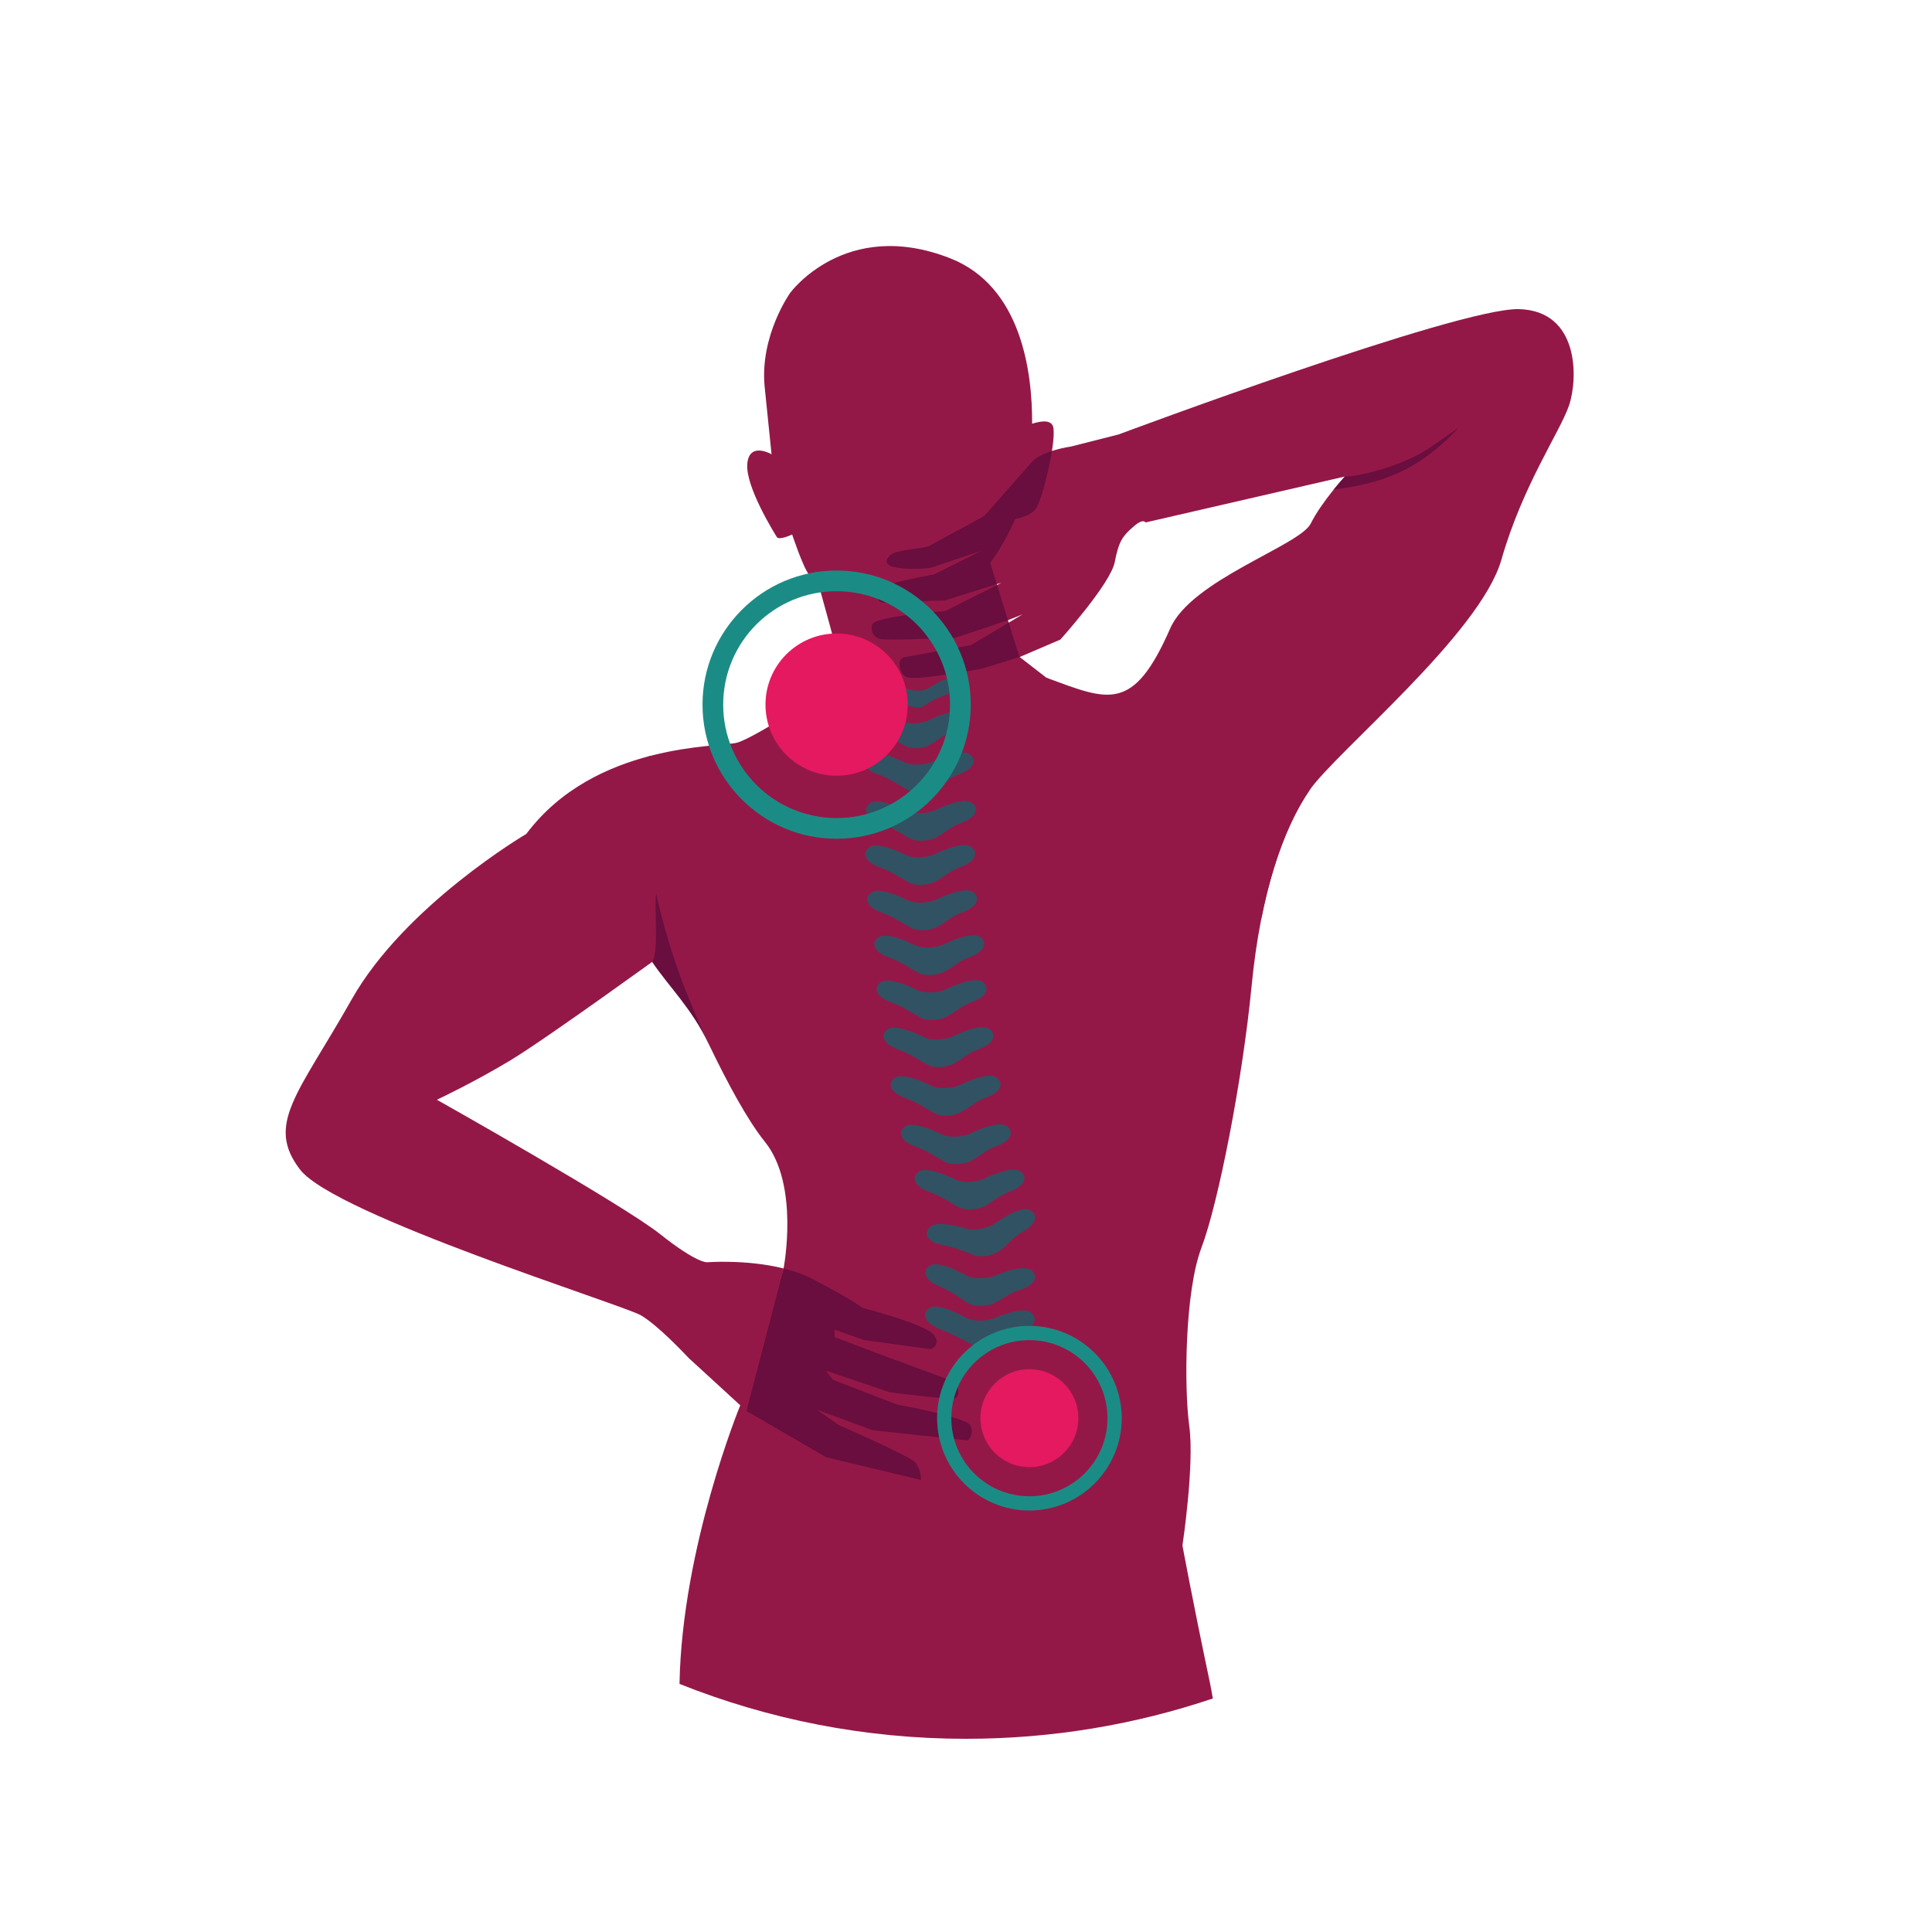
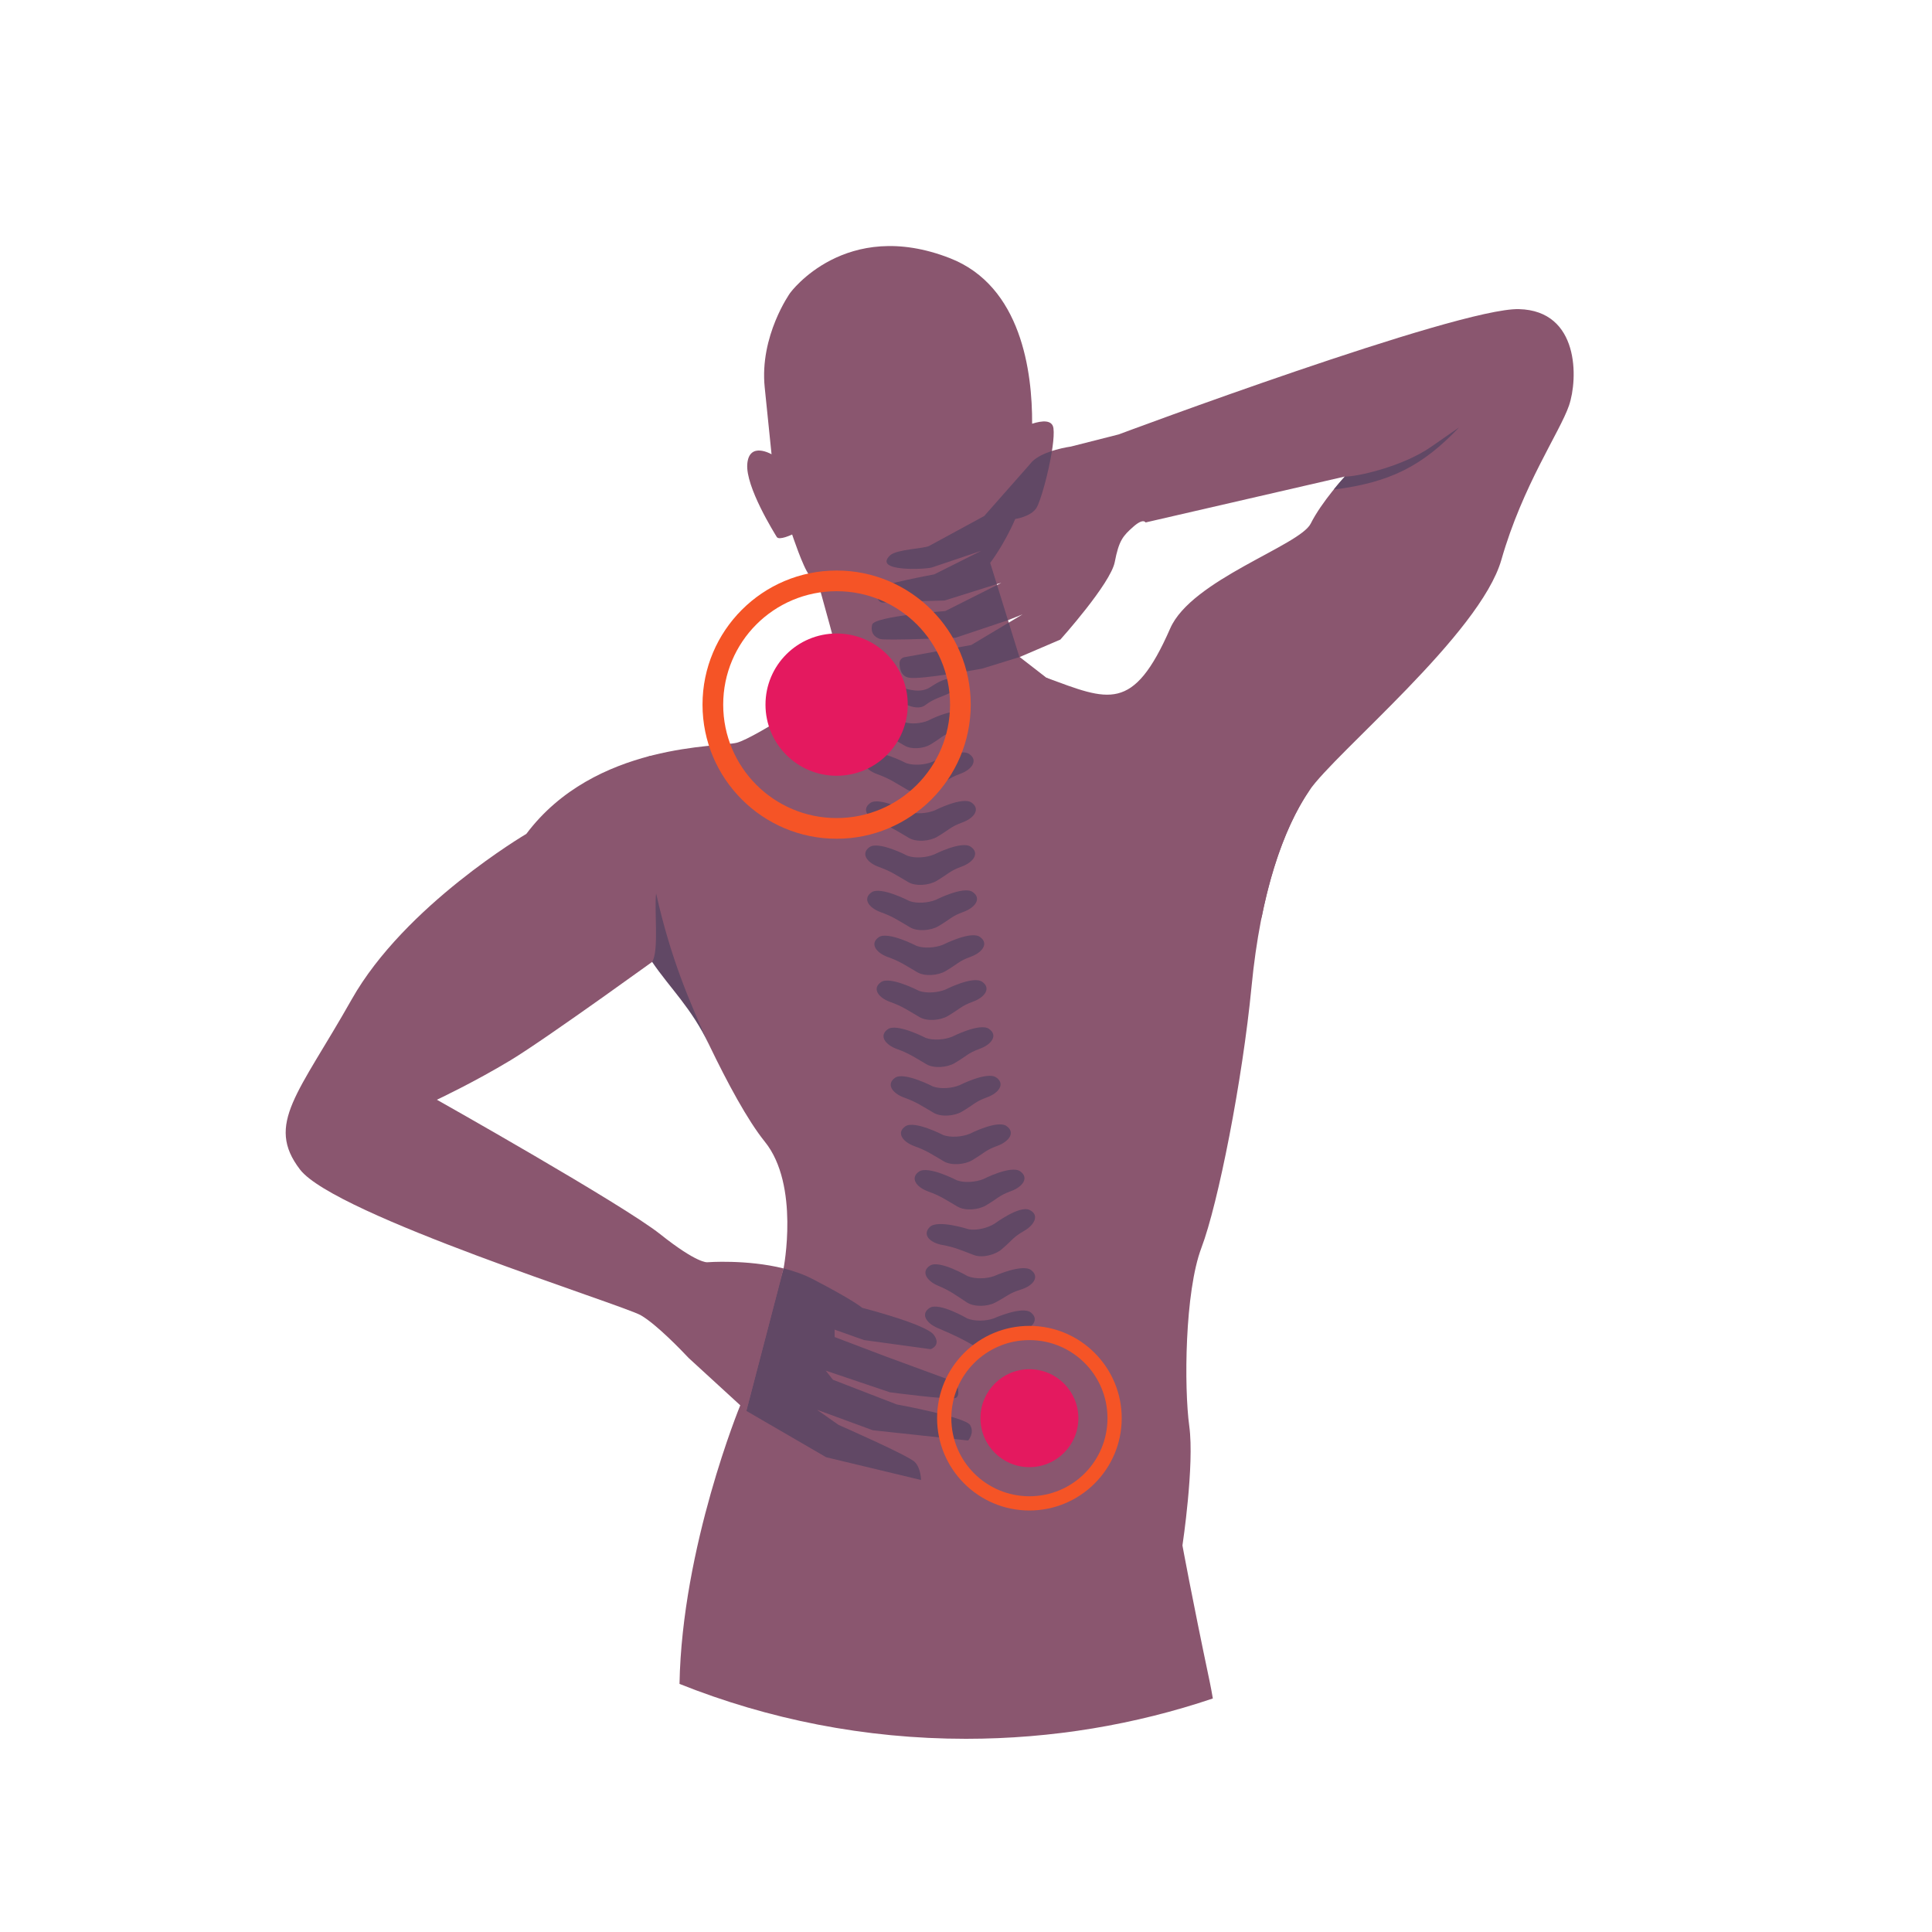
<svg xmlns="http://www.w3.org/2000/svg" width="100%" height="100%" viewBox="0 0 1000 1000" version="1.1" xml:space="preserve" style="fill-rule:evenodd;clip-rule:evenodd;stroke-linejoin:round;stroke-miterlimit:2;">
  <g transform="matrix(1,0,0,1,100,100)">
    <g transform="matrix(1.5625,0,0,1.5625,0,0)">
-       <path d="M181.224,401.523C181.224,401.523 161.902,448.444 161.097,493.815C190.446,505.538 222.466,512 256,512C284.596,512 312.092,507.294 337.771,498.643C337.419,496.583 337.08,494.757 336.758,493.229C330.722,464.551 327.701,447.949 327.701,447.949C327.701,447.949 331.725,421.279 329.966,408.451C328.204,395.622 328.456,363.924 333.991,349.332C339.525,334.742 347.572,293.99 350.593,262.796C353.611,231.602 361.157,210.468 369.713,197.89C378.267,185.315 315.21,164.467 307.162,166.481C299.111,168.492 282.643,160.514 282.643,160.514L273.661,153.553L264.017,122.455C264.017,122.455 268.579,116.569 272.318,107.916C272.318,107.916 277.426,107.192 279.31,104.301C281.197,101.407 285.727,83.672 284.972,77.887C284.593,74.978 281.193,75.314 277.904,76.364C277.993,59.201 274.364,30.796 250.712,21.539C215.992,7.956 197.749,33.03 197.749,33.03C197.749,33.03 187.561,47.246 189.322,64.352C191.082,81.46 191.586,86.488 191.586,86.488C191.586,86.488 184.177,82.145 183.548,89.693C182.919,97.241 192.558,112.621 193.313,113.879C194.068,115.137 198.406,113.06 198.406,113.06C198.406,113.06 201.994,123.876 204.005,126.393C206.018,128.907 207.086,129.412 207.086,129.412C207.086,129.412 214.761,156.389 214.761,159.158C214.761,161.925 186.082,180.538 180.043,182.049C177.08,182.791 165.687,182.805 152.178,186.197C138.668,189.59 146.18,202.929 146.18,202.929C146.18,202.929 151.149,237.77 156.936,251.103C162.722,264.436 177.815,299.905 189.387,314.245C200.957,328.585 195.567,356.183 195.567,356.183L181.224,401.523Z" style="fill:rgb(148,24,71);fill-rule:nonzero;" />
+       <path d="M181.224,401.523C181.224,401.523 161.902,448.444 161.097,493.815C190.446,505.538 222.466,512 256,512C284.596,512 312.092,507.294 337.771,498.643C337.419,496.583 337.08,494.757 336.758,493.229C330.722,464.551 327.701,447.949 327.701,447.949C327.701,447.949 331.725,421.279 329.966,408.451C328.204,395.622 328.456,363.924 333.991,349.332C339.525,334.742 347.572,293.99 350.593,262.796C353.611,231.602 361.157,210.468 369.713,197.89C378.267,185.315 315.21,164.467 307.162,166.481C299.111,168.492 282.643,160.514 282.643,160.514L273.661,153.553L264.017,122.455C264.017,122.455 268.579,116.569 272.318,107.916C272.318,107.916 277.426,107.192 279.31,104.301C281.197,101.407 285.727,83.672 284.972,77.887C284.593,74.978 281.193,75.314 277.904,76.364C277.993,59.201 274.364,30.796 250.712,21.539C215.992,7.956 197.749,33.03 197.749,33.03C197.749,33.03 187.561,47.246 189.322,64.352C191.082,81.46 191.586,86.488 191.586,86.488C191.586,86.488 184.177,82.145 183.548,89.693C182.919,97.241 192.558,112.621 193.313,113.879C194.068,115.137 198.406,113.06 198.406,113.06C198.406,113.06 201.994,123.876 204.005,126.393C206.018,128.907 207.086,129.412 207.086,129.412C207.086,129.412 214.761,156.389 214.761,159.158C214.761,161.925 186.082,180.538 180.043,182.049C177.08,182.791 165.687,182.805 152.178,186.197C138.668,189.59 146.18,202.929 146.18,202.929C146.18,202.929 151.149,237.77 156.936,251.103C162.722,264.436 177.815,299.905 189.387,314.245C200.957,328.585 195.567,356.183 195.567,356.183L181.224,401.523Z" style="fill:#8A566F;fill-rule:nonzero;" />
    </g>
    <g transform="matrix(1.5625,0,0,1.5625,0,0)">
-       <path d="M236.664,219.502C236.664,219.502 227.097,214.518 224.08,216.594C221.065,218.672 223.083,221.718 227.109,223.173C231.138,224.63 232.714,225.784 236.868,228.214C239.347,229.664 243.728,229.291 246.2,227.834C250.343,225.393 250.537,224.538 254.56,223.069C258.582,221.598 260.586,218.55 257.566,216.482C254.541,214.414 245.431,219.059 245.431,219.059C242.924,220.103 239.174,220.395 236.664,219.502ZM225.177,161.596C222.906,163.308 224.903,165.646 228.159,166.405C231.414,167.162 232.748,167.913 236.194,169.411C238.25,170.304 240.759,170.916 242.528,169.565C245.495,167.298 247.77,167.007 250.737,165.504C253.811,163.948 253.757,162.484 252.689,161.528C251.593,160.549 249.375,160.134 244.263,163.565C238.073,167.803 228.148,159.358 225.177,161.596ZM235.515,175.194C235.515,175.194 226.826,170.782 224.123,172.682C221.416,174.585 223.271,177.318 226.922,178.597C230.577,179.874 232.012,180.905 235.788,183.063C238.04,184.346 241.995,183.972 244.214,182.635C247.937,180.39 248.098,179.616 251.719,178.252C255.338,176.89 257.122,174.116 254.371,172.276C251.621,170.434 243.435,174.716 243.435,174.716C241.18,175.678 237.793,175.975 235.515,175.194ZM236.157,188.783C236.157,188.783 226.595,183.802 223.577,185.881C220.563,187.959 222.58,191 226.608,192.454C230.633,193.913 232.213,195.07 236.367,197.5C238.841,198.949 243.228,198.577 245.698,197.117C249.844,194.676 250.034,193.823 254.056,192.353C258.079,190.883 260.088,187.83 257.064,185.766C254.041,183.697 244.93,188.342 244.93,188.342C242.42,189.389 238.67,189.678 236.157,188.783ZM236.914,204.876C236.914,204.876 227.345,199.894 224.334,201.972C221.316,204.048 223.334,207.089 227.362,208.547C231.389,210.003 232.966,211.16 237.121,213.59C239.597,215.037 243.981,214.666 246.452,213.208C250.598,210.767 250.79,209.911 254.81,208.442C258.833,206.972 260.838,203.922 257.818,201.858C254.792,199.79 245.683,204.434 245.683,204.434C243.175,205.477 239.424,205.767 236.914,204.876ZM256.414,372.751C256.414,372.751 247.117,367.309 243.997,369.238C240.879,371.166 242.735,374.303 246.681,375.955C258.361,380.831 259.376,382.822 260.717,382.653C261.963,382.497 263.491,380.478 274.101,377.185C278.196,375.914 280.356,372.962 277.443,370.752C274.531,368.54 265.195,372.738 265.195,372.738C262.638,373.657 258.875,373.766 256.414,372.751ZM256.54,358.734C256.54,358.734 247.243,353.294 244.126,355.22C241.003,357.148 242.861,360.289 246.809,361.936C250.753,363.588 252.27,364.818 256.292,367.446C258.69,369.013 263.09,368.854 265.633,367.519C269.902,365.281 270.134,364.435 274.228,363.167C278.322,361.892 280.483,358.942 277.57,356.733C274.659,354.524 265.32,358.719 265.32,358.719C262.761,359.64 259.004,359.748 256.54,358.734ZM256.942,343.223C256.942,343.223 246.638,339.895 244.032,342.438C241.427,344.983 243.949,347.649 248.174,348.418C252.398,349.189 254.155,350.066 258.675,351.773C261.372,352.79 265.626,351.702 267.804,349.855C271.458,346.763 271.495,345.891 275.201,343.779C278.907,341.665 280.346,338.328 277.003,336.792C273.659,335.255 265.5,341.34 265.5,341.34C263.216,342.777 259.572,343.688 256.942,343.223ZM253.016,327.008C253.016,327.008 243.448,322.027 240.433,324.101C237.418,326.182 239.435,329.225 243.462,330.68C247.49,332.137 249.067,333.29 253.221,335.721C255.697,337.172 260.078,336.798 262.552,335.341C266.698,332.901 266.887,332.045 270.912,330.574C274.934,329.107 276.939,326.056 273.917,323.99C270.892,321.922 261.784,326.569 261.784,326.569C259.276,327.609 255.524,327.902 253.016,327.008ZM248.486,312.016C248.486,312.016 238.921,307.035 235.907,309.109C232.888,311.187 234.905,314.231 238.935,315.686C242.962,317.145 244.539,318.299 248.694,320.73C251.168,322.179 255.554,321.807 258.023,320.348C262.17,317.906 262.36,317.051 266.383,315.582C270.405,314.111 272.412,311.063 269.388,308.996C266.367,306.927 257.258,311.572 257.258,311.572C254.748,312.616 250.995,312.909 248.486,312.016ZM245.09,295.927C245.09,295.927 235.525,290.946 232.508,293.021C229.492,295.1 231.508,298.143 235.539,299.599C239.564,301.056 241.142,302.211 245.297,304.642C247.772,306.089 252.155,305.718 254.627,304.259C258.773,301.818 258.963,300.964 262.985,299.494C267.009,298.025 269.014,294.974 265.993,292.907C262.971,290.839 253.861,295.486 253.861,295.486C251.351,296.53 247.602,296.816 245.09,295.927ZM242.702,279.836C242.702,279.836 233.136,274.855 230.119,276.929C227.104,279.008 229.119,282.052 233.148,283.508C237.175,284.964 238.753,286.12 242.906,288.548C245.382,289.998 249.768,289.628 252.24,288.169C256.386,285.728 256.575,284.873 260.598,283.404C264.621,281.933 266.625,278.881 263.606,276.817C260.581,274.748 251.471,279.395 251.471,279.395C248.962,280.439 245.212,280.729 242.702,279.836ZM240.437,264.235C240.437,264.235 230.87,259.256 227.853,261.331C224.84,263.408 226.856,266.452 230.884,267.907C234.912,269.364 236.489,270.517 240.644,272.948C243.119,274.398 247.505,274.025 249.975,272.569C254.121,270.127 254.31,269.272 258.333,267.804C262.356,266.334 264.363,263.282 261.34,261.217C258.317,259.148 249.208,263.795 249.208,263.795C246.697,264.837 242.947,265.128 240.437,264.235ZM239.683,249.362C239.683,249.362 230.116,244.383 227.101,246.459C224.085,248.535 226.104,251.58 230.13,253.035C234.156,254.49 235.733,255.647 239.888,258.08C242.367,259.524 246.748,259.153 249.219,257.697C253.365,255.255 253.557,254.398 257.578,252.931C261.602,251.461 263.607,248.411 260.585,246.345C257.563,244.276 248.451,248.922 248.451,248.922C245.945,249.965 242.193,250.255 239.683,249.362ZM237.293,234.496C237.293,234.496 227.724,229.515 224.713,231.589C221.698,233.666 223.713,236.711 227.741,238.165C231.768,239.622 233.346,240.776 237.498,243.208C239.977,244.657 244.361,244.284 246.83,242.828C250.978,240.387 251.167,239.531 255.189,238.061C259.211,236.592 261.216,233.541 258.196,231.478C255.175,229.409 246.064,234.055 246.064,234.055C243.554,235.094 239.805,235.388 237.293,234.496Z" style="fill:rgb(49,82,99);fill-rule:nonzero;" />
-       <path d="M183.244,403.374L209.658,418.719L241.103,426.266C241.103,426.266 241.103,422.492 239.09,420.355C237.078,418.217 213.809,408.029 213.809,408.029L206.64,402.998L225.129,409.791L256.703,413.188C256.703,413.188 258.965,410.673 257.33,408.028C255.696,405.389 233.056,401.238 233.056,401.238L211.923,393.061L209.533,390.041L230.789,397.214C230.789,397.214 250.664,399.852 252.551,399.097C254.437,398.342 252.8,393.942 252.8,393.942L229.528,385.389L212.483,378.912L212.483,376.458L222.233,379.92L244.31,382.936C244.31,382.936 247.957,381.679 245.314,378.156C242.673,374.634 221.604,369.228 221.604,369.228C221.604,369.228 218.962,366.838 205.127,359.667C202.176,358.137 198.897,357.01 195.566,356.18L183.244,403.374Z" style="fill:rgb(105,14,62);fill-rule:nonzero;" />
+       <path d="M236.664,219.502C236.664,219.502 227.097,214.518 224.08,216.594C221.065,218.672 223.083,221.718 227.109,223.173C231.138,224.63 232.714,225.784 236.868,228.214C239.347,229.664 243.728,229.291 246.2,227.834C250.343,225.393 250.537,224.538 254.56,223.069C258.582,221.598 260.586,218.55 257.566,216.482C254.541,214.414 245.431,219.059 245.431,219.059C242.924,220.103 239.174,220.395 236.664,219.502ZM225.177,161.596C222.906,163.308 224.903,165.646 228.159,166.405C231.414,167.162 232.748,167.913 236.194,169.411C238.25,170.304 240.759,170.916 242.528,169.565C245.495,167.298 247.77,167.007 250.737,165.504C253.811,163.948 253.757,162.484 252.689,161.528C251.593,160.549 249.375,160.134 244.263,163.565C238.073,167.803 228.148,159.358 225.177,161.596ZM235.515,175.194C235.515,175.194 226.826,170.782 224.123,172.682C221.416,174.585 223.271,177.318 226.922,178.597C230.577,179.874 232.012,180.905 235.788,183.063C238.04,184.346 241.995,183.972 244.214,182.635C247.937,180.39 248.098,179.616 251.719,178.252C255.338,176.89 257.122,174.116 254.371,172.276C251.621,170.434 243.435,174.716 243.435,174.716C241.18,175.678 237.793,175.975 235.515,175.194ZM236.157,188.783C236.157,188.783 226.595,183.802 223.577,185.881C220.563,187.959 222.58,191 226.608,192.454C230.633,193.913 232.213,195.07 236.367,197.5C238.841,198.949 243.228,198.577 245.698,197.117C249.844,194.676 250.034,193.823 254.056,192.353C258.079,190.883 260.088,187.83 257.064,185.766C254.041,183.697 244.93,188.342 244.93,188.342C242.42,189.389 238.67,189.678 236.157,188.783ZM236.914,204.876C236.914,204.876 227.345,199.894 224.334,201.972C221.316,204.048 223.334,207.089 227.362,208.547C231.389,210.003 232.966,211.16 237.121,213.59C239.597,215.037 243.981,214.666 246.452,213.208C250.598,210.767 250.79,209.911 254.81,208.442C258.833,206.972 260.838,203.922 257.818,201.858C254.792,199.79 245.683,204.434 245.683,204.434C243.175,205.477 239.424,205.767 236.914,204.876ZM256.414,372.751C256.414,372.751 247.117,367.309 243.997,369.238C240.879,371.166 242.735,374.303 246.681,375.955C258.361,380.831 259.376,382.822 260.717,382.653C261.963,382.497 263.491,380.478 274.101,377.185C278.196,375.914 280.356,372.962 277.443,370.752C274.531,368.54 265.195,372.738 265.195,372.738C262.638,373.657 258.875,373.766 256.414,372.751ZM256.54,358.734C256.54,358.734 247.243,353.294 244.126,355.22C241.003,357.148 242.861,360.289 246.809,361.936C250.753,363.588 252.27,364.818 256.292,367.446C258.69,369.013 263.09,368.854 265.633,367.519C269.902,365.281 270.134,364.435 274.228,363.167C278.322,361.892 280.483,358.942 277.57,356.733C274.659,354.524 265.32,358.719 265.32,358.719C262.761,359.64 259.004,359.748 256.54,358.734ZM256.942,343.223C256.942,343.223 246.638,339.895 244.032,342.438C241.427,344.983 243.949,347.649 248.174,348.418C252.398,349.189 254.155,350.066 258.675,351.773C261.372,352.79 265.626,351.702 267.804,349.855C271.458,346.763 271.495,345.891 275.201,343.779C278.907,341.665 280.346,338.328 277.003,336.792C273.659,335.255 265.5,341.34 265.5,341.34C263.216,342.777 259.572,343.688 256.942,343.223ZM253.016,327.008C253.016,327.008 243.448,322.027 240.433,324.101C237.418,326.182 239.435,329.225 243.462,330.68C247.49,332.137 249.067,333.29 253.221,335.721C255.697,337.172 260.078,336.798 262.552,335.341C266.698,332.901 266.887,332.045 270.912,330.574C274.934,329.107 276.939,326.056 273.917,323.99C270.892,321.922 261.784,326.569 261.784,326.569C259.276,327.609 255.524,327.902 253.016,327.008ZM248.486,312.016C248.486,312.016 238.921,307.035 235.907,309.109C232.888,311.187 234.905,314.231 238.935,315.686C242.962,317.145 244.539,318.299 248.694,320.73C251.168,322.179 255.554,321.807 258.023,320.348C262.17,317.906 262.36,317.051 266.383,315.582C270.405,314.111 272.412,311.063 269.388,308.996C266.367,306.927 257.258,311.572 257.258,311.572C254.748,312.616 250.995,312.909 248.486,312.016ZM245.09,295.927C245.09,295.927 235.525,290.946 232.508,293.021C229.492,295.1 231.508,298.143 235.539,299.599C239.564,301.056 241.142,302.211 245.297,304.642C247.772,306.089 252.155,305.718 254.627,304.259C258.773,301.818 258.963,300.964 262.985,299.494C267.009,298.025 269.014,294.974 265.993,292.907C262.971,290.839 253.861,295.486 253.861,295.486C251.351,296.53 247.602,296.816 245.09,295.927ZM242.702,279.836C242.702,279.836 233.136,274.855 230.119,276.929C227.104,279.008 229.119,282.052 233.148,283.508C237.175,284.964 238.753,286.12 242.906,288.548C245.382,289.998 249.768,289.628 252.24,288.169C256.386,285.728 256.575,284.873 260.598,283.404C264.621,281.933 266.625,278.881 263.606,276.817C260.581,274.748 251.471,279.395 251.471,279.395C248.962,280.439 245.212,280.729 242.702,279.836ZM240.437,264.235C240.437,264.235 230.87,259.256 227.853,261.331C224.84,263.408 226.856,266.452 230.884,267.907C234.912,269.364 236.489,270.517 240.644,272.948C243.119,274.398 247.505,274.025 249.975,272.569C254.121,270.127 254.31,269.272 258.333,267.804C262.356,266.334 264.363,263.282 261.34,261.217C258.317,259.148 249.208,263.795 249.208,263.795C246.697,264.837 242.947,265.128 240.437,264.235ZM239.683,249.362C239.683,249.362 230.116,244.383 227.101,246.459C224.085,248.535 226.104,251.58 230.13,253.035C234.156,254.49 235.733,255.647 239.888,258.08C242.367,259.524 246.748,259.153 249.219,257.697C253.365,255.255 253.557,254.398 257.578,252.931C261.602,251.461 263.607,248.411 260.585,246.345C257.563,244.276 248.451,248.922 248.451,248.922C245.945,249.965 242.193,250.255 239.683,249.362ZM237.293,234.496C237.293,234.496 227.724,229.515 224.713,231.589C221.698,233.666 223.713,236.711 227.741,238.165C231.768,239.622 233.346,240.776 237.498,243.208C239.977,244.657 244.361,244.284 246.83,242.828C250.978,240.387 251.167,239.531 255.189,238.061C259.211,236.592 261.216,233.541 258.196,231.478C255.175,229.409 246.064,234.055 246.064,234.055C243.554,235.094 239.805,235.388 237.293,234.496Z" style="fill:#614865;fill-rule:nonzero;" />
+       <path d="M183.244,403.374L209.658,418.719L241.103,426.266C241.103,426.266 241.103,422.492 239.09,420.355C237.078,418.217 213.809,408.029 213.809,408.029L206.64,402.998L225.129,409.791L256.703,413.188C256.703,413.188 258.965,410.673 257.33,408.028C255.696,405.389 233.056,401.238 233.056,401.238L211.923,393.061L209.533,390.041L230.789,397.214C230.789,397.214 250.664,399.852 252.551,399.097C254.437,398.342 252.8,393.942 252.8,393.942L229.528,385.389L212.483,378.912L212.483,376.458L222.233,379.92L244.31,382.936C244.31,382.936 247.957,381.679 245.314,378.156C242.673,374.634 221.604,369.228 221.604,369.228C221.604,369.228 218.962,366.838 205.127,359.667C202.176,358.137 198.897,357.01 195.566,356.18L183.244,403.374Z" style="fill:#614865;fill-rule:nonzero;" />
    </g>
    <g transform="matrix(1.5625,0,0,1.5625,0,0)">
-       <path d="M151.434,186.386C137.593,189.969 121.68,197.139 110.355,212.237C110.355,212.237 70.106,235.882 52.493,267.078C34.883,298.274 23.814,308.334 35.388,323.429C46.959,338.525 142.301,368.21 148.338,371.732C153.599,374.8 162.059,383.647 164.147,385.871L183.242,403.376L195.566,356.184C183.283,353.126 170.284,354.138 170.284,354.138C170.284,354.138 167.014,354.642 154.689,344.829C142.36,335.019 80.728,300.303 80.728,300.303C80.728,300.303 93.057,294.515 105.13,287.222C117.205,279.928 156.934,251.107 156.934,251.107C156.934,251.107 164.754,236.659 172.3,216.786C179.852,196.907 151.434,186.386 151.434,186.386Z" style="fill:rgb(148,24,71);fill-rule:nonzero;" />
-       <path d="M353.958,239.717C357.759,220.822 363.465,207.078 369.713,197.893C378.267,185.318 426.315,146.071 433.358,121.417C440.404,96.767 452.728,79.154 455.747,70.35C458.767,61.544 459.27,38.904 439.146,38.402C419.018,37.898 306.569,79.908 306.569,79.908L290.721,83.935C290.721,83.935 281.863,85.095 277.953,88.862L277.005,89.97L262.026,106.944L242.148,117.744C242.148,117.744 231.082,118.514 231.585,122.289C232.088,126.064 244.079,124.191 244.079,124.191L261.082,118.45L245.443,126.276C245.443,126.276 227.937,128.956 227.435,130.337C226.933,131.718 227.2,136.005 229.842,135.753C232.484,135.501 254.226,132.855 254.226,132.855L267.685,129.08L251.584,137.255C251.584,137.255 225.547,140.149 224.918,142.917C224.289,145.685 224.918,148.325 226.681,148.954C228.441,149.583 254.603,147.569 254.603,147.569L274.731,139.521L257.741,149.668L234.101,153.986C234.101,153.986 233.047,159.74 237.072,160.492C241.097,161.244 262.307,158.559 262.307,158.559L287.254,147.876C287.254,147.876 303.895,129.354 305.277,122.184C306.659,115.014 307.993,113.538 311.389,110.52C314.785,107.502 315.477,109.073 315.477,109.073L381.512,93.854C381.512,93.854 373.838,102.156 370.189,109.451C366.542,116.747 330.693,128.063 323.649,144.164C311.346,172.281 303.219,168.069 282.642,160.517C282.642,160.517 265.754,174.893 265.612,180.569C264.877,209.477 279.545,286.621 280.93,287.453C282.589,288.447 327.064,304.937 353.958,239.717Z" style="fill:rgb(148,24,71);fill-rule:nonzero;" />
+       <path d="M151.434,186.386C137.593,189.969 121.68,197.139 110.355,212.237C110.355,212.237 70.106,235.882 52.493,267.078C34.883,298.274 23.814,308.334 35.388,323.429C46.959,338.525 142.301,368.21 148.338,371.732C153.599,374.8 162.059,383.647 164.147,385.871L183.242,403.376L195.566,356.184C183.283,353.126 170.284,354.138 170.284,354.138C170.284,354.138 167.014,354.642 154.689,344.829C142.36,335.019 80.728,300.303 80.728,300.303C80.728,300.303 93.057,294.515 105.13,287.222C117.205,279.928 156.934,251.107 156.934,251.107C156.934,251.107 164.754,236.659 172.3,216.786C179.852,196.907 151.434,186.386 151.434,186.386Z" style="fill:#8A566F;fill-rule:nonzero;" />
+       <path d="M353.958,239.717C357.759,220.822 363.465,207.078 369.713,197.893C378.267,185.318 426.315,146.071 433.358,121.417C440.404,96.767 452.728,79.154 455.747,70.35C458.767,61.544 459.27,38.904 439.146,38.402C419.018,37.898 306.569,79.908 306.569,79.908L290.721,83.935C290.721,83.935 281.863,85.095 277.953,88.862L277.005,89.97L262.026,106.944L242.148,117.744C242.148,117.744 231.082,118.514 231.585,122.289C232.088,126.064 244.079,124.191 244.079,124.191L261.082,118.45L245.443,126.276C245.443,126.276 227.937,128.956 227.435,130.337C226.933,131.718 227.2,136.005 229.842,135.753C232.484,135.501 254.226,132.855 254.226,132.855L267.685,129.08L251.584,137.255C251.584,137.255 225.547,140.149 224.918,142.917C224.289,145.685 224.918,148.325 226.681,148.954C228.441,149.583 254.603,147.569 254.603,147.569L274.731,139.521L257.741,149.668L234.101,153.986C234.101,153.986 233.047,159.74 237.072,160.492C241.097,161.244 262.307,158.559 262.307,158.559L287.254,147.876C287.254,147.876 303.895,129.354 305.277,122.184C306.659,115.014 307.993,113.538 311.389,110.52C314.785,107.502 315.477,109.073 315.477,109.073L381.512,93.854C381.512,93.854 373.838,102.156 370.189,109.451C366.542,116.747 330.693,128.063 323.649,144.164C311.346,172.281 303.219,168.069 282.642,160.517C282.642,160.517 265.754,174.893 265.612,180.569C264.877,209.477 279.545,286.621 280.93,287.453C282.589,288.447 327.064,304.937 353.958,239.717Z" style="fill:#8A566F;fill-rule:nonzero;" />
    </g>
    <g transform="matrix(1.5625,0,0,1.5625,0,0)">
-       <path d="M284.47,85.389C282.107,86.159 279.594,87.279 277.952,88.861L277.004,89.969L262.025,106.943L243.764,116.864C242.193,117.717 232.978,117.975 230.882,119.944C224.928,125.536 242.852,124.604 244.699,123.98L261.079,118.451L245.44,126.277C245.44,126.277 227.349,129.606 226.847,130.988C226.345,132.37 226.203,135.856 228.845,135.605C231.487,135.354 248.896,134.935 248.896,134.935L266.199,129.498L264.014,122.458C264.014,122.458 268.576,116.572 272.315,107.919C272.315,107.919 277.423,107.195 279.307,104.304C280.642,102.257 283.296,92.803 284.47,85.389ZM266.29,129.789L249.116,138.424C249.116,138.424 225.547,140.149 224.918,142.916C224.289,145.684 225.699,147.026 227.461,147.655C229.222,148.284 252.589,147.245 252.589,147.245L269.907,141.449L266.29,129.789ZM270.156,142.253L257.74,149.668L235.613,153.71C234.649,153.886 233.965,154.714 233.976,155.694C233.994,157.453 234.484,160.01 237.071,160.493C241.095,161.244 261.343,157.494 261.343,157.494L273.779,153.647L273.66,153.555L270.156,142.253Z" style="fill:rgb(105,14,62);fill-rule:nonzero;" />
+       <path d="M284.47,85.389C282.107,86.159 279.594,87.279 277.952,88.861L277.004,89.969L262.025,106.943L243.764,116.864C242.193,117.717 232.978,117.975 230.882,119.944C224.928,125.536 242.852,124.604 244.699,123.98L261.079,118.451L245.44,126.277C245.44,126.277 227.349,129.606 226.847,130.988C226.345,132.37 226.203,135.856 228.845,135.605C231.487,135.354 248.896,134.935 248.896,134.935L266.199,129.498L264.014,122.458C264.014,122.458 268.576,116.572 272.315,107.919C272.315,107.919 277.423,107.195 279.307,104.304C280.642,102.257 283.296,92.803 284.47,85.389ZM266.29,129.789L249.116,138.424C249.116,138.424 225.547,140.149 224.918,142.916C224.289,145.684 225.699,147.026 227.461,147.655C229.222,148.284 252.589,147.245 252.589,147.245L269.907,141.449L266.29,129.789ZM270.156,142.253L257.74,149.668L235.613,153.71C234.649,153.886 233.965,154.714 233.976,155.694C233.994,157.453 234.484,160.01 237.071,160.493C241.095,161.244 261.343,157.494 261.343,157.494L273.779,153.647L273.66,153.555L270.156,142.253Z" style="fill:#614865;fill-rule:nonzero;" />
    </g>
-     <path d="M333.034,195.305C352.188,195.305 369.533,203.077 382.095,215.636L382.117,215.658C394.673,228.219 402.448,245.57 402.448,264.719C402.448,283.872 394.677,301.217 382.117,313.78L382.095,313.802C369.534,326.358 352.188,334.133 333.034,334.133C313.888,334.133 296.536,326.361 283.973,313.802L283.952,313.78C271.395,301.219 263.62,283.872 263.62,264.719C263.62,245.572 271.392,228.22 283.952,215.658L283.973,215.636C296.534,203.077 313.888,195.305 333.034,195.305ZM374.563,223.189C363.939,212.575 349.258,206.006 333.036,206.006C316.814,206.006 302.133,212.575 291.509,223.189C280.895,233.813 274.327,248.495 274.327,264.716C274.327,280.939 280.895,295.619 291.509,306.242C302.133,316.856 316.816,323.425 333.036,323.425C349.259,323.425 363.939,316.856 374.563,306.242C385.177,295.619 391.745,280.938 391.745,264.716C391.744,248.495 385.177,233.814 374.563,223.189Z" style="fill:rgb(27,140,133);fill-rule:nonzero;" />
-     <path d="M333.034,227.897C353.37,227.897 369.853,244.38 369.853,264.716C369.853,285.052 353.369,301.534 333.034,301.534C312.698,301.534 296.216,285.05 296.216,264.716C296.216,244.383 312.698,227.897 333.034,227.897Z" style="fill:rgb(228,25,95);fill-rule:nonzero;" />
+     <path d="M333.034,195.305C352.188,195.305 369.533,203.077 382.095,215.636L382.117,215.658C394.673,228.219 402.448,245.57 402.448,264.719C402.448,283.872 394.677,301.217 382.117,313.78L382.095,313.802C369.534,326.358 352.188,334.133 333.034,334.133C313.888,334.133 296.536,326.361 283.973,313.802L283.952,313.78C271.395,301.219 263.62,283.872 263.62,264.719C263.62,245.572 271.392,228.22 283.952,215.658L283.973,215.636C296.534,203.077 313.888,195.305 333.034,195.305ZM374.563,223.189C363.939,212.575 349.258,206.006 333.036,206.006C316.814,206.006 302.133,212.575 291.509,223.189C280.895,233.813 274.327,248.495 274.327,264.716C274.327,280.939 280.895,295.619 291.509,306.242C302.133,316.856 316.816,323.425 333.036,323.425C349.259,323.425 363.939,316.856 374.563,306.242C385.177,295.619 391.745,280.938 391.745,264.716C391.744,248.495 385.177,233.814 374.563,223.189Z" style="fill:#F55426;fill-rule:nonzero;" />
+     <path d="M333.034,227.897C353.37,227.897 369.853,244.38 369.853,264.716C369.853,285.052 353.369,301.534 333.034,301.534C312.698,301.534 296.216,285.05 296.216,264.716C296.216,244.383 312.698,227.897 333.034,227.897Z" style="fill:#E4195F;fill-rule:nonzero;" />
    <g transform="matrix(1.5625,0,0,1.5625,0,0)">
-       <path d="M153.344,231.972C152.677,237.394 154.364,250.942 152.027,254.65C158.007,263.426 164.974,269.786 170.86,282.019C164.532,268.15 158.274,253.876 153.344,231.972Z" style="fill:rgb(105,14,62);fill-rule:nonzero;" />
+       <path d="M153.344,231.972C152.677,237.394 154.364,250.942 152.027,254.65C158.007,263.426 164.974,269.786 170.86,282.019C164.532,268.15 158.274,253.876 153.344,231.972Z" style="fill:#614865;fill-rule:nonzero;" />
    </g>
-     <path d="M432.817,608.706C446.816,608.706 458.162,620.055 458.162,634.052C458.162,648.048 446.814,659.397 432.817,659.397C418.82,659.397 407.472,648.048 407.472,634.052C407.472,620.055 418.819,608.706 432.817,608.706Z" style="fill:rgb(228,25,95);fill-rule:nonzero;" />
-     <path d="M432.817,586.27C446.002,586.27 457.942,591.62 466.589,600.266C475.581,609.258 480.597,621.333 480.597,634.052C480.597,647.236 475.247,659.177 466.602,667.823C457.608,676.817 445.536,681.831 432.816,681.831C419.634,681.831 407.691,676.481 399.044,667.837C390.05,658.844 385.036,646.772 385.036,634.052C385.036,620.87 390.386,608.927 399.03,600.28C408.023,591.287 420.098,586.27 432.817,586.27ZM461.403,605.466C454.091,598.159 443.986,593.638 432.819,593.638C421.653,593.638 411.547,598.159 404.234,605.466C396.928,612.778 392.406,622.886 392.406,634.05C392.406,645.217 396.928,655.322 404.234,662.634C411.547,669.941 421.653,674.462 432.819,674.462C443.986,674.462 454.091,669.941 461.403,662.634C468.709,655.322 473.231,645.217 473.231,634.05C473.23,622.886 468.709,612.778 461.403,605.466Z" style="fill:rgb(27,140,133);fill-rule:nonzero;" />
+     <path d="M432.817,608.706C446.816,608.706 458.162,620.055 458.162,634.052C458.162,648.048 446.814,659.397 432.817,659.397C418.82,659.397 407.472,648.048 407.472,634.052C407.472,620.055 418.819,608.706 432.817,608.706Z" style="fill:#E4195F;fill-rule:nonzero;" />
+     <path d="M432.817,586.27C446.002,586.27 457.942,591.62 466.589,600.266C475.581,609.258 480.597,621.333 480.597,634.052C480.597,647.236 475.247,659.177 466.602,667.823C457.608,676.817 445.536,681.831 432.816,681.831C419.634,681.831 407.691,676.481 399.044,667.837C390.05,658.844 385.036,646.772 385.036,634.052C385.036,620.87 390.386,608.927 399.03,600.28C408.023,591.287 420.098,586.27 432.817,586.27ZM461.403,605.466C454.091,598.159 443.986,593.638 432.819,593.638C421.653,593.638 411.547,598.159 404.234,605.466C396.928,612.778 392.406,622.886 392.406,634.05C392.406,645.217 396.928,655.322 404.234,662.634C411.547,669.941 421.653,674.462 432.819,674.462C443.986,674.462 454.091,669.941 461.403,662.634C468.709,655.322 473.231,645.217 473.231,634.05C473.23,622.886 468.709,612.778 461.403,605.466Z" style="fill:#F55426;fill-rule:nonzero;" />
    <g transform="matrix(1.5625,0,0,1.5625,0,0)">
-       <path d="M381.512,93.854C385.026,94.036 400.492,90.666 410.002,84.063L419.358,77.566C407.059,90.508 396.342,95.839 377.801,98.191C379.899,95.598 381.512,93.854 381.512,93.854Z" style="fill:rgb(105,14,62);fill-rule:nonzero;" />
+       <path d="M381.512,93.854C385.026,94.036 400.492,90.666 410.002,84.063L419.358,77.566C407.059,90.508 396.342,95.839 377.801,98.191C379.899,95.598 381.512,93.854 381.512,93.854Z" style="fill:#614865;fill-rule:nonzero;" />
    </g>
  </g>
</svg>
